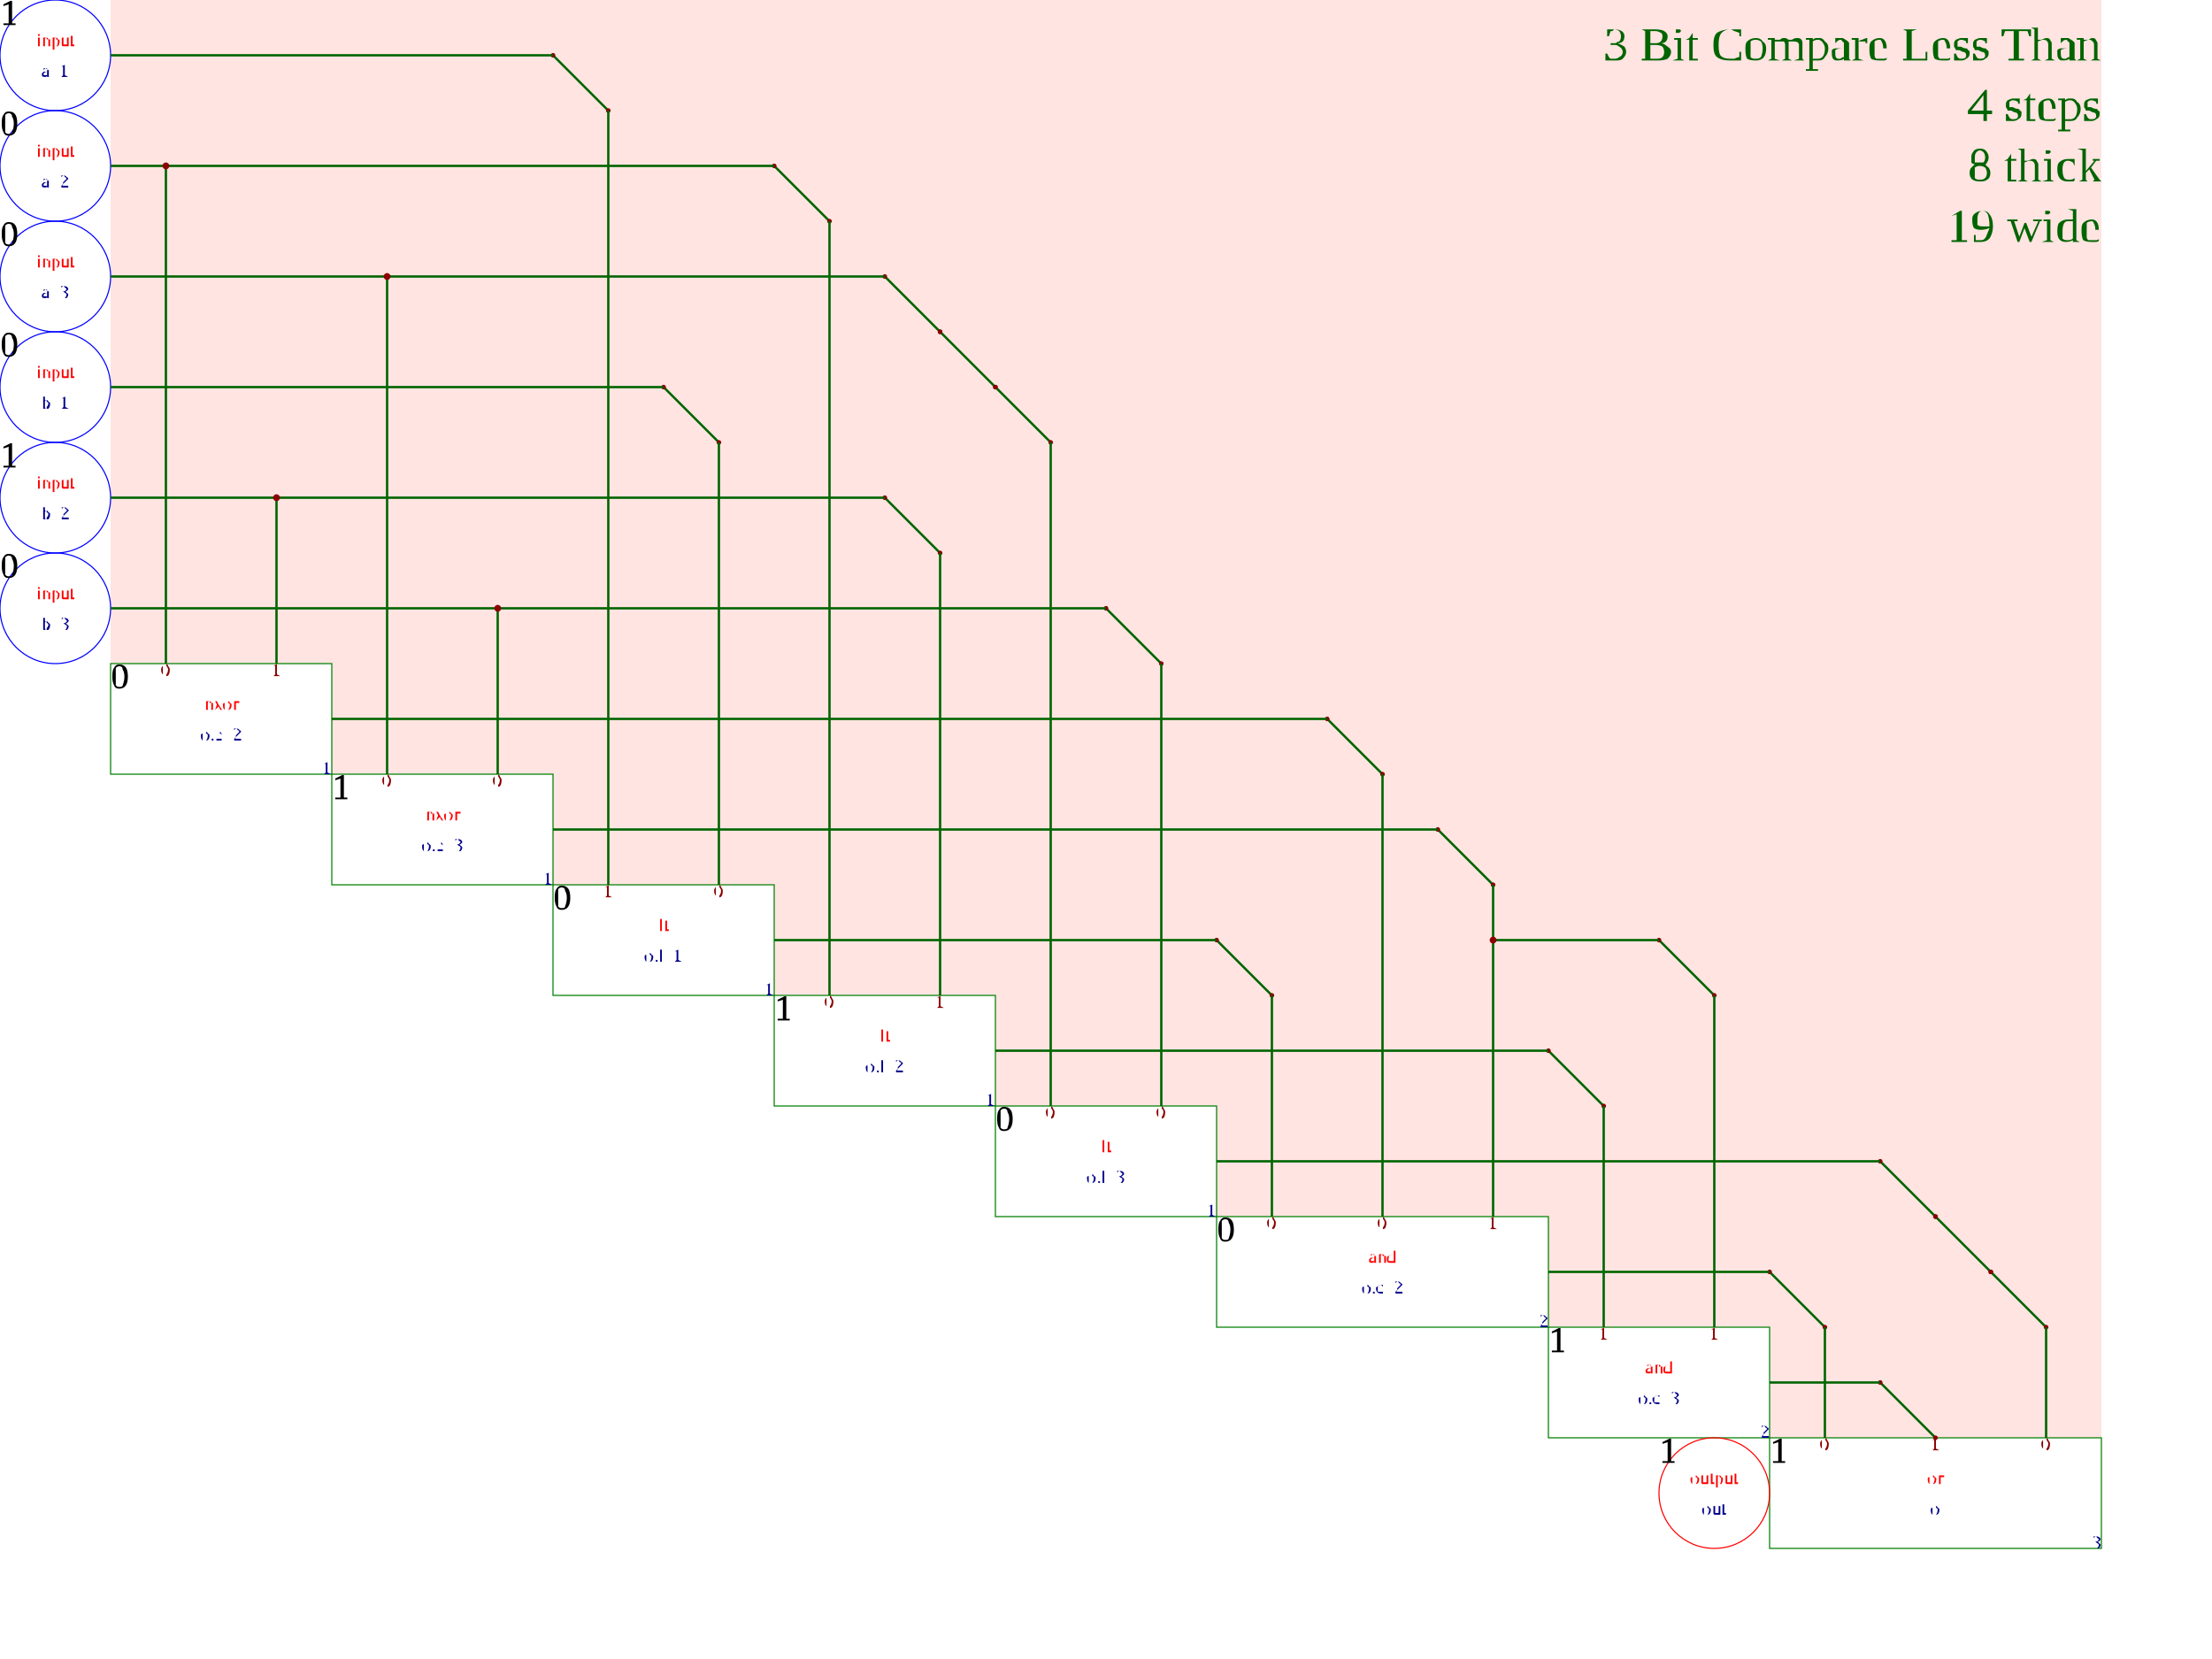
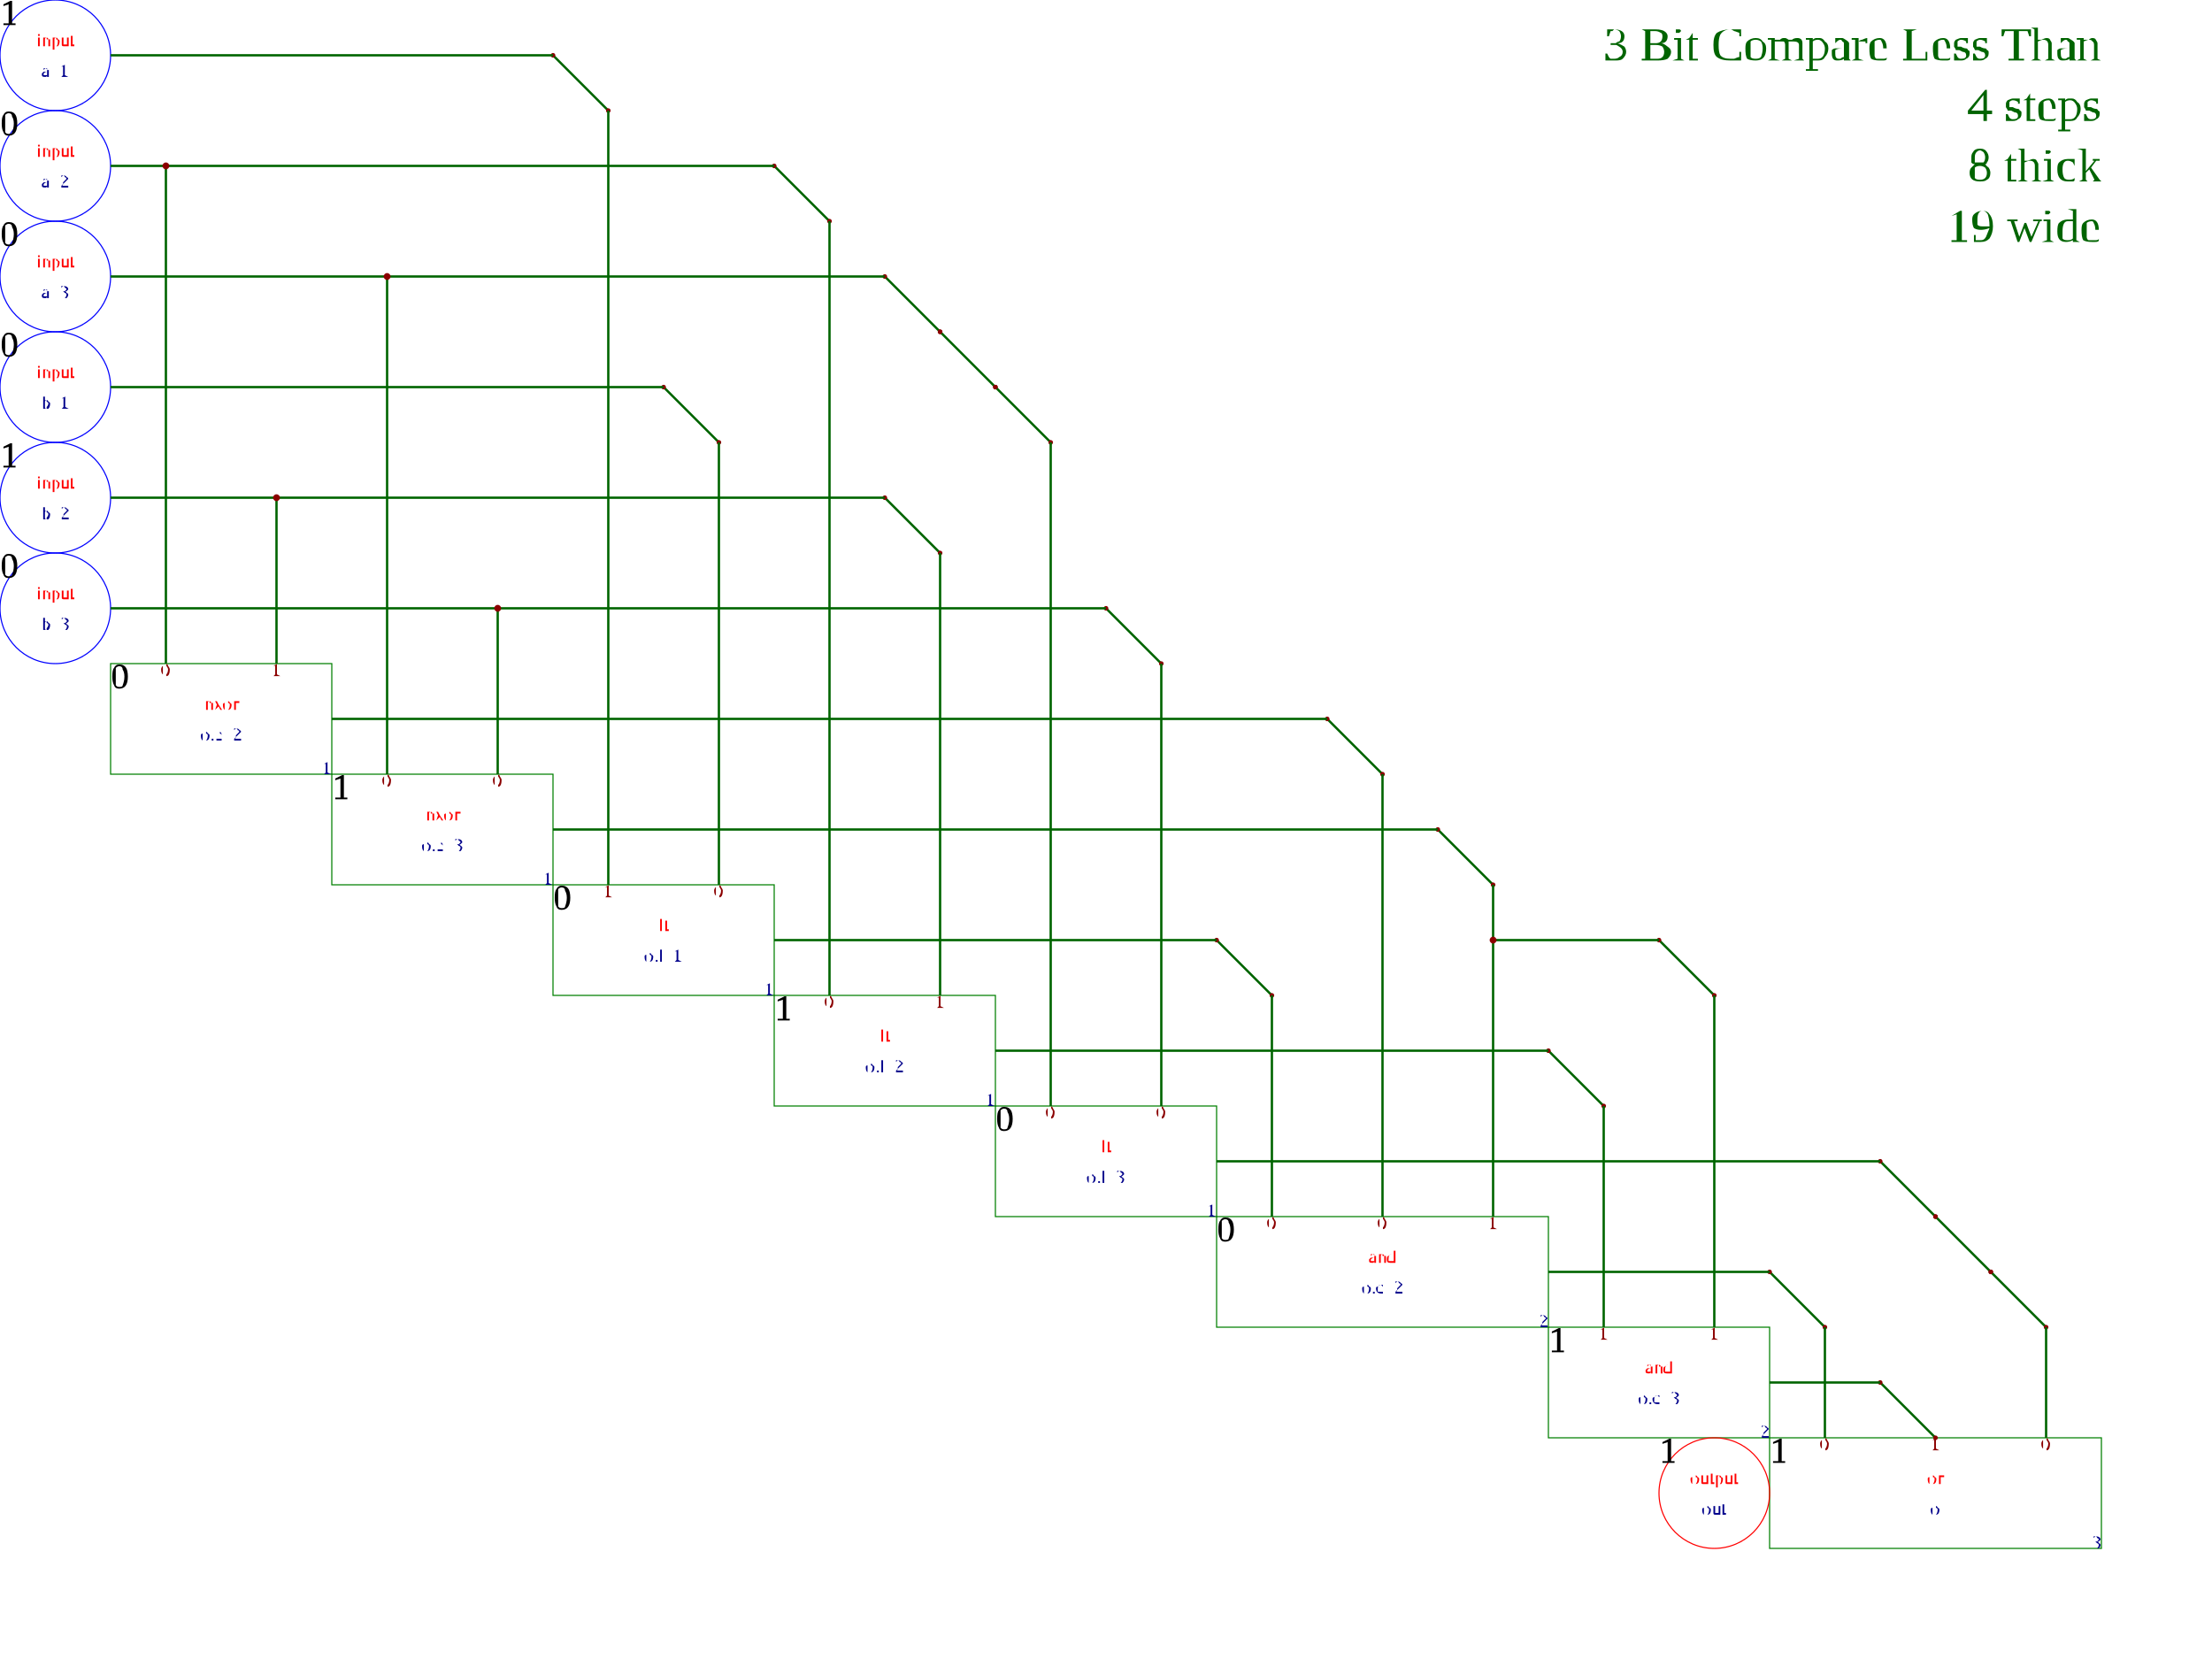
<svg xmlns="http://www.w3.org/2000/svg" height="100%" viewBox="0 0 20 15" width="100%">
-   <rect fill="mistyrose" font-size="0.167" height="1" stroke="transparent" stroke-width="0.01" width="18" x="1" y="0" />
-   <rect fill="mistyrose" font-size="0.167" height="1" stroke="transparent" stroke-width="0.01" width="18" x="1" y="1" />
-   <rect fill="mistyrose" font-size="0.167" height="1" stroke="transparent" stroke-width="0.01" width="18" x="1" y="2" />
-   <rect fill="mistyrose" font-size="0.167" height="1" stroke="transparent" stroke-width="0.01" width="18" x="1" y="3" />
-   <rect fill="mistyrose" font-size="0.167" height="1" stroke="transparent" stroke-width="0.01" width="18" x="1" y="4" />
-   <rect fill="mistyrose" font-size="0.167" height="1" stroke="transparent" stroke-width="0.01" width="18" x="1" y="5" />
-   <rect fill="mistyrose" font-size="0.167" height="1" stroke="transparent" stroke-width="0.01" width="16" x="3" y="6" />
-   <rect fill="mistyrose" font-size="0.167" height="1" stroke="transparent" stroke-width="0.01" width="14" x="5" y="7" />
-   <rect fill="mistyrose" font-size="0.167" height="1" stroke="transparent" stroke-width="0.01" width="12" x="7" y="8" />
-   <rect fill="mistyrose" font-size="0.167" height="1" stroke="transparent" stroke-width="0.01" width="10" x="9" y="9" />
-   <rect fill="mistyrose" font-size="0.167" height="1" stroke="transparent" stroke-width="0.01" width="8" x="11" y="10" />
-   <rect fill="mistyrose" font-size="0.167" height="1" stroke="transparent" stroke-width="0.01" width="5" x="14" y="11" />
-   <rect fill="mistyrose" font-size="0.167" height="1" stroke="transparent" stroke-width="0.01" width="3" x="16" y="12" />
  <text fill="darkGreen" font-size="0.438" stroke-width="0.027" text-anchor="end" x="19" y="0.547">3 Bit Compare Less Than
</text>
  <text fill="darkGreen" font-size="0.438" stroke-width="0.027" text-anchor="end" x="19" y="1.094">4 steps</text>
  <text fill="darkGreen" font-size="0.438" stroke-width="0.027" text-anchor="end" x="19" y="1.641">8 thick</text>
  <text fill="darkGreen" font-size="0.438" stroke-width="0.027" text-anchor="end" x="19" y="2.188">19 wide</text>
  <circle cx="0.5" cy="0.5" fill="transparent" font-size="0.167" r="0.5" stroke="blue" stroke-width="0.01" />
  <text dominant-baseline="hanging" fill="black" font-size="0.333" stroke-width="0.021" text-anchor="start" x="0" y="0">1</text>
  <text dominant-baseline="auto" fill="red" font-size="0.167" stroke-width="0.01" text-anchor="middle" x="0.5" y="0.417">input</text>
  <text dominant-baseline="hanging" fill="darkblue" font-size="0.167" stroke-width="0.01" text-anchor="middle" x="0.5" y="0.583">a_1</text>
  <circle cx="0.5" cy="1.5" fill="transparent" font-size="0.167" r="0.5" stroke="blue" stroke-width="0.01" />
  <text dominant-baseline="hanging" fill="black" font-size="0.333" stroke-width="0.021" text-anchor="start" x="0" y="1">0</text>
  <text dominant-baseline="auto" fill="red" font-size="0.167" stroke-width="0.01" text-anchor="middle" x="0.5" y="1.417">input</text>
  <text dominant-baseline="hanging" fill="darkblue" font-size="0.167" stroke-width="0.01" text-anchor="middle" x="0.5" y="1.583">a_2</text>
  <circle cx="0.5" cy="2.5" fill="transparent" font-size="0.167" r="0.5" stroke="blue" stroke-width="0.01" />
  <text dominant-baseline="hanging" fill="black" font-size="0.333" stroke-width="0.021" text-anchor="start" x="0" y="2">0</text>
  <text dominant-baseline="auto" fill="red" font-size="0.167" stroke-width="0.01" text-anchor="middle" x="0.5" y="2.417">input</text>
  <text dominant-baseline="hanging" fill="darkblue" font-size="0.167" stroke-width="0.01" text-anchor="middle" x="0.5" y="2.583">a_3</text>
  <circle cx="0.5" cy="3.5" fill="transparent" font-size="0.167" r="0.5" stroke="blue" stroke-width="0.01" />
  <text dominant-baseline="hanging" fill="black" font-size="0.333" stroke-width="0.021" text-anchor="start" x="0" y="3">0</text>
  <text dominant-baseline="auto" fill="red" font-size="0.167" stroke-width="0.01" text-anchor="middle" x="0.5" y="3.417">input</text>
  <text dominant-baseline="hanging" fill="darkblue" font-size="0.167" stroke-width="0.01" text-anchor="middle" x="0.5" y="3.583">b_1</text>
  <circle cx="0.5" cy="4.5" fill="transparent" font-size="0.167" r="0.5" stroke="blue" stroke-width="0.01" />
  <text dominant-baseline="hanging" fill="black" font-size="0.333" stroke-width="0.021" text-anchor="start" x="0" y="4">1</text>
  <text dominant-baseline="auto" fill="red" font-size="0.167" stroke-width="0.01" text-anchor="middle" x="0.5" y="4.417">input</text>
  <text dominant-baseline="hanging" fill="darkblue" font-size="0.167" stroke-width="0.01" text-anchor="middle" x="0.5" y="4.583">b_2</text>
  <circle cx="0.5" cy="5.5" fill="transparent" font-size="0.167" r="0.5" stroke="blue" stroke-width="0.01" />
  <text dominant-baseline="hanging" fill="black" font-size="0.333" stroke-width="0.021" text-anchor="start" x="0" y="5">0</text>
  <text dominant-baseline="auto" fill="red" font-size="0.167" stroke-width="0.01" text-anchor="middle" x="0.5" y="5.417">input</text>
  <text dominant-baseline="hanging" fill="darkblue" font-size="0.167" stroke-width="0.01" text-anchor="middle" x="0.5" y="5.583">b_3</text>
  <rect fill="transparent" font-size="0.167" height="1" stroke="green" stroke-width="0.01" width="2" x="1" y="6" />
  <text dominant-baseline="hanging" fill="black" font-size="0.333" stroke-width="0.021" text-anchor="start" x="1" y="6">0</text>
  <text fill="darkBlue" font-size="0.167" stroke-width="0.01" text-anchor="end" x="3" y="7">1</text>
  <text dominant-baseline="auto" fill="red" font-size="0.167" stroke-width="0.01" text-anchor="middle" x="2" y="6.417">nxor</text>
  <text dominant-baseline="hanging" fill="darkblue" font-size="0.167" stroke-width="0.01" text-anchor="middle" x="2" y="6.583">o.e_2</text>
  <text dominant-baseline="hanging" fill="darkRed" font-size="0.167" stroke-width="0.01" text-anchor="middle" x="1.5" y="6">0</text>
  <text dominant-baseline="hanging" fill="darkRed" font-size="0.167" stroke-width="0.01" text-anchor="middle" x="2.5" y="6">1</text>
  <rect fill="transparent" font-size="0.167" height="1" stroke="green" stroke-width="0.01" width="2" x="3" y="7" />
  <text dominant-baseline="hanging" fill="black" font-size="0.333" stroke-width="0.021" text-anchor="start" x="3" y="7">1</text>
  <text fill="darkBlue" font-size="0.167" stroke-width="0.01" text-anchor="end" x="5" y="8">1</text>
  <text dominant-baseline="auto" fill="red" font-size="0.167" stroke-width="0.01" text-anchor="middle" x="4" y="7.417">nxor</text>
  <text dominant-baseline="hanging" fill="darkblue" font-size="0.167" stroke-width="0.01" text-anchor="middle" x="4" y="7.583">o.e_3</text>
  <text dominant-baseline="hanging" fill="darkRed" font-size="0.167" stroke-width="0.01" text-anchor="middle" x="3.5" y="7">0</text>
  <text dominant-baseline="hanging" fill="darkRed" font-size="0.167" stroke-width="0.01" text-anchor="middle" x="4.5" y="7">0</text>
  <rect fill="transparent" font-size="0.167" height="1" stroke="green" stroke-width="0.01" width="2" x="5" y="8" />
  <text dominant-baseline="hanging" fill="black" font-size="0.333" stroke-width="0.021" text-anchor="start" x="5" y="8">0</text>
  <text fill="darkBlue" font-size="0.167" stroke-width="0.01" text-anchor="end" x="7" y="9">1</text>
  <text dominant-baseline="auto" fill="red" font-size="0.167" stroke-width="0.01" text-anchor="middle" x="6" y="8.417">lt</text>
  <text dominant-baseline="hanging" fill="darkblue" font-size="0.167" stroke-width="0.01" text-anchor="middle" x="6" y="8.583">o.l_1</text>
  <text dominant-baseline="hanging" fill="darkRed" font-size="0.167" stroke-width="0.01" text-anchor="middle" x="5.5" y="8">1</text>
  <text dominant-baseline="hanging" fill="darkRed" font-size="0.167" stroke-width="0.01" text-anchor="middle" x="6.5" y="8">0</text>
  <rect fill="transparent" font-size="0.167" height="1" stroke="green" stroke-width="0.01" width="2" x="7" y="9" />
  <text dominant-baseline="hanging" fill="black" font-size="0.333" stroke-width="0.021" text-anchor="start" x="7" y="9">1</text>
  <text fill="darkBlue" font-size="0.167" stroke-width="0.01" text-anchor="end" x="9" y="10">1</text>
  <text dominant-baseline="auto" fill="red" font-size="0.167" stroke-width="0.01" text-anchor="middle" x="8" y="9.417">lt</text>
  <text dominant-baseline="hanging" fill="darkblue" font-size="0.167" stroke-width="0.01" text-anchor="middle" x="8" y="9.583">o.l_2</text>
  <text dominant-baseline="hanging" fill="darkRed" font-size="0.167" stroke-width="0.01" text-anchor="middle" x="7.5" y="9">0</text>
  <text dominant-baseline="hanging" fill="darkRed" font-size="0.167" stroke-width="0.01" text-anchor="middle" x="8.5" y="9">1</text>
  <rect fill="transparent" font-size="0.167" height="1" stroke="green" stroke-width="0.01" width="2" x="9" y="10" />
  <text dominant-baseline="hanging" fill="black" font-size="0.333" stroke-width="0.021" text-anchor="start" x="9" y="10">0</text>
  <text fill="darkBlue" font-size="0.167" stroke-width="0.01" text-anchor="end" x="11" y="11">1</text>
  <text dominant-baseline="auto" fill="red" font-size="0.167" stroke-width="0.01" text-anchor="middle" x="10" y="10.417">lt</text>
  <text dominant-baseline="hanging" fill="darkblue" font-size="0.167" stroke-width="0.01" text-anchor="middle" x="10" y="10.583">o.l_3</text>
  <text dominant-baseline="hanging" fill="darkRed" font-size="0.167" stroke-width="0.01" text-anchor="middle" x="9.5" y="10">0</text>
  <text dominant-baseline="hanging" fill="darkRed" font-size="0.167" stroke-width="0.01" text-anchor="middle" x="10.5" y="10">0</text>
  <rect fill="transparent" font-size="0.167" height="1" stroke="green" stroke-width="0.01" width="3" x="11" y="11" />
  <text dominant-baseline="hanging" fill="black" font-size="0.333" stroke-width="0.021" text-anchor="start" x="11" y="11">0</text>
  <text fill="darkBlue" font-size="0.167" stroke-width="0.01" text-anchor="end" x="14" y="12">2</text>
  <text dominant-baseline="auto" fill="red" font-size="0.167" stroke-width="0.01" text-anchor="middle" x="12.5" y="11.417">and</text>
  <text dominant-baseline="hanging" fill="darkblue" font-size="0.167" stroke-width="0.01" text-anchor="middle" x="12.5" y="11.583">o.c_2</text>
  <text dominant-baseline="hanging" fill="darkRed" font-size="0.167" stroke-width="0.01" text-anchor="middle" x="11.5" y="11">0</text>
  <text dominant-baseline="hanging" fill="darkRed" font-size="0.167" stroke-width="0.01" text-anchor="middle" x="12.5" y="11">0</text>
  <text dominant-baseline="hanging" fill="darkRed" font-size="0.167" stroke-width="0.01" text-anchor="middle" x="13.5" y="11">1</text>
  <rect fill="transparent" font-size="0.167" height="1" stroke="green" stroke-width="0.01" width="2" x="14" y="12" />
  <text dominant-baseline="hanging" fill="black" font-size="0.333" stroke-width="0.021" text-anchor="start" x="14" y="12">1</text>
  <text fill="darkBlue" font-size="0.167" stroke-width="0.01" text-anchor="end" x="16" y="13">2</text>
  <text dominant-baseline="auto" fill="red" font-size="0.167" stroke-width="0.01" text-anchor="middle" x="15" y="12.417">and</text>
  <text dominant-baseline="hanging" fill="darkblue" font-size="0.167" stroke-width="0.01" text-anchor="middle" x="15" y="12.583">o.c_3</text>
  <text dominant-baseline="hanging" fill="darkRed" font-size="0.167" stroke-width="0.01" text-anchor="middle" x="14.5" y="12">1</text>
  <text dominant-baseline="hanging" fill="darkRed" font-size="0.167" stroke-width="0.01" text-anchor="middle" x="15.5" y="12">1</text>
  <rect fill="transparent" font-size="0.167" height="1" stroke="green" stroke-width="0.01" width="3" x="16" y="13" />
  <text dominant-baseline="hanging" fill="black" font-size="0.333" stroke-width="0.021" text-anchor="start" x="16" y="13">1</text>
  <text fill="darkBlue" font-size="0.167" stroke-width="0.01" text-anchor="end" x="19" y="14">3</text>
  <text dominant-baseline="auto" fill="red" font-size="0.167" stroke-width="0.01" text-anchor="middle" x="17.5" y="13.417">or</text>
  <text dominant-baseline="hanging" fill="darkblue" font-size="0.167" stroke-width="0.01" text-anchor="middle" x="17.5" y="13.583">o</text>
  <text dominant-baseline="hanging" fill="darkRed" font-size="0.167" stroke-width="0.01" text-anchor="middle" x="16.5" y="13">0</text>
  <text dominant-baseline="hanging" fill="darkRed" font-size="0.167" stroke-width="0.01" text-anchor="middle" x="17.5" y="13">1</text>
  <text dominant-baseline="hanging" fill="darkRed" font-size="0.167" stroke-width="0.01" text-anchor="middle" x="18.5" y="13">0</text>
  <circle cx="15.5" cy="13.5" fill="transparent" font-size="0.167" r="0.5" stroke="red" stroke-width="0.01" />
  <text dominant-baseline="hanging" fill="black" font-size="0.333" stroke-width="0.021" text-anchor="start" x="15" y="13">1</text>
  <text dominant-baseline="auto" fill="red" font-size="0.167" stroke-width="0.01" text-anchor="middle" x="15.5" y="13.417">output</text>
  <text dominant-baseline="hanging" fill="darkblue" font-size="0.167" stroke-width="0.01" text-anchor="middle" x="15.5" y="13.583">out</text>
  <line fill="transparent" font-size="0.167" stroke="darkgreen" stroke-width="0.021" x1="1" x2="2" y1="1.5" y2="1.5" />
  <line fill="transparent" font-size="0.167" stroke="darkgreen" stroke-width="0.021" x1="1.5" x2="1.5" y1="1.5" y2="2" />
  <circle cx="1.5" cy="1.5" fill="darkRed" font-size="0.167" r="0.031" stroke-width="0.01" />
  <line fill="transparent" font-size="0.167" stroke="darkgreen" stroke-width="0.021" x1="2" x2="3" y1="4.5" y2="4.5" />
  <line fill="transparent" font-size="0.167" stroke="darkgreen" stroke-width="0.021" x1="2.5" x2="2.5" y1="4.5" y2="5" />
  <circle cx="2.5" cy="4.5" fill="darkRed" font-size="0.167" r="0.031" stroke-width="0.01" />
  <line fill="transparent" font-size="0.167" stroke="darkgreen" stroke-width="0.021" x1="3" x2="4" y1="2.5" y2="2.5" />
  <line fill="transparent" font-size="0.167" stroke="darkgreen" stroke-width="0.021" x1="3.5" x2="3.5" y1="2.5" y2="3" />
  <circle cx="3.5" cy="2.5" fill="darkRed" font-size="0.167" r="0.031" stroke-width="0.01" />
  <line fill="transparent" font-size="0.167" stroke="darkgreen" stroke-width="0.021" x1="4" x2="5" y1="5.5" y2="5.5" />
  <line fill="transparent" font-size="0.167" stroke="darkgreen" stroke-width="0.021" x1="4.5" x2="4.5" y1="5.5" y2="6" />
  <circle cx="4.5" cy="5.5" fill="darkRed" font-size="0.167" r="0.031" stroke-width="0.01" />
  <line fill="transparent" font-size="0.167" stroke="darkgreen" stroke-width="0.021" x1="5" x2="5.5" y1="0.5" y2="1" />
  <circle cx="5" cy="0.5" fill="darkRed" font-size="0.167" r="0.021" stroke-width="0.01" />
  <circle cx="5.5" cy="1" fill="darkRed" font-size="0.167" r="0.021" stroke-width="0.01" />
  <line fill="transparent" font-size="0.167" stroke="darkgreen" stroke-width="0.021" x1="6" x2="6.5" y1="3.5" y2="4" />
  <circle cx="6" cy="3.5" fill="darkRed" font-size="0.167" r="0.021" stroke-width="0.01" />
  <circle cx="6.5" cy="4" fill="darkRed" font-size="0.167" r="0.021" stroke-width="0.01" />
  <line fill="transparent" font-size="0.167" stroke="darkgreen" stroke-width="0.021" x1="7" x2="7.5" y1="1.5" y2="2" />
  <circle cx="7" cy="1.5" fill="darkRed" font-size="0.167" r="0.021" stroke-width="0.01" />
  <circle cx="7.5" cy="2" fill="darkRed" font-size="0.167" r="0.021" stroke-width="0.01" />
  <line fill="transparent" font-size="0.167" stroke="darkgreen" stroke-width="0.021" x1="8" x2="8.5" y1="2.5" y2="3" />
  <circle cx="8" cy="2.5" fill="darkRed" font-size="0.167" r="0.021" stroke-width="0.01" />
  <circle cx="8.5" cy="3" fill="darkRed" font-size="0.167" r="0.021" stroke-width="0.01" />
  <line fill="transparent" font-size="0.167" stroke="darkgreen" stroke-width="0.021" x1="8.5" x2="9" y1="3" y2="3.5" />
  <circle cx="8.5" cy="3" fill="darkRed" font-size="0.167" r="0.021" stroke-width="0.01" />
  <circle cx="9" cy="3.5" fill="darkRed" font-size="0.167" r="0.021" stroke-width="0.01" />
  <line fill="transparent" font-size="0.167" stroke="darkgreen" stroke-width="0.021" x1="8" x2="8.5" y1="4.5" y2="5" />
  <circle cx="8" cy="4.5" fill="darkRed" font-size="0.167" r="0.021" stroke-width="0.01" />
  <circle cx="8.5" cy="5" fill="darkRed" font-size="0.167" r="0.021" stroke-width="0.01" />
  <line fill="transparent" font-size="0.167" stroke="darkgreen" stroke-width="0.021" x1="9" x2="9.5" y1="3.5" y2="4" />
  <circle cx="9" cy="3.5" fill="darkRed" font-size="0.167" r="0.021" stroke-width="0.01" />
  <circle cx="9.5" cy="4" fill="darkRed" font-size="0.167" r="0.021" stroke-width="0.01" />
  <line fill="transparent" font-size="0.167" stroke="darkgreen" stroke-width="0.021" x1="10" x2="10.5" y1="5.5" y2="6" />
  <circle cx="10" cy="5.5" fill="darkRed" font-size="0.167" r="0.021" stroke-width="0.01" />
  <circle cx="10.5" cy="6" fill="darkRed" font-size="0.167" r="0.021" stroke-width="0.01" />
  <line fill="transparent" font-size="0.167" stroke="darkgreen" stroke-width="0.021" x1="11" x2="11.5" y1="8.5" y2="9" />
  <circle cx="11" cy="8.5" fill="darkRed" font-size="0.167" r="0.021" stroke-width="0.01" />
  <circle cx="11.5" cy="9" fill="darkRed" font-size="0.167" r="0.021" stroke-width="0.01" />
  <line fill="transparent" font-size="0.167" stroke="darkgreen" stroke-width="0.021" x1="12" x2="12.5" y1="6.5" y2="7" />
  <circle cx="12" cy="6.5" fill="darkRed" font-size="0.167" r="0.021" stroke-width="0.01" />
  <circle cx="12.5" cy="7" fill="darkRed" font-size="0.167" r="0.021" stroke-width="0.01" />
  <line fill="transparent" font-size="0.167" stroke="darkgreen" stroke-width="0.021" x1="13" x2="13.5" y1="7.5" y2="8" />
  <circle cx="13" cy="7.5" fill="darkRed" font-size="0.167" r="0.021" stroke-width="0.01" />
  <circle cx="13.5" cy="8" fill="darkRed" font-size="0.167" r="0.021" stroke-width="0.01" />
  <line fill="transparent" font-size="0.167" stroke="darkgreen" stroke-width="0.021" x1="13.5" x2="13.5" y1="8" y2="9" />
  <line fill="transparent" font-size="0.167" stroke="darkgreen" stroke-width="0.021" x1="13.5" x2="14" y1="8.5" y2="8.5" />
  <circle cx="13.5" cy="8.5" fill="darkRed" font-size="0.167" r="0.031" stroke-width="0.01" />
  <line fill="transparent" font-size="0.167" stroke="darkgreen" stroke-width="0.021" x1="14" x2="14.5" y1="9.5" y2="10" />
  <circle cx="14" cy="9.5" fill="darkRed" font-size="0.167" r="0.021" stroke-width="0.01" />
  <circle cx="14.5" cy="10" fill="darkRed" font-size="0.167" r="0.021" stroke-width="0.01" />
  <line fill="transparent" font-size="0.167" stroke="darkgreen" stroke-width="0.021" x1="15" x2="15.5" y1="8.5" y2="9" />
  <circle cx="15" cy="8.5" fill="darkRed" font-size="0.167" r="0.021" stroke-width="0.01" />
  <circle cx="15.5" cy="9" fill="darkRed" font-size="0.167" r="0.021" stroke-width="0.01" />
  <line fill="transparent" font-size="0.167" stroke="darkgreen" stroke-width="0.021" x1="16" x2="16.5" y1="11.5" y2="12" />
  <circle cx="16" cy="11.5" fill="darkRed" font-size="0.167" r="0.021" stroke-width="0.01" />
  <circle cx="16.5" cy="12" fill="darkRed" font-size="0.167" r="0.021" stroke-width="0.01" />
  <line fill="transparent" font-size="0.167" stroke="darkgreen" stroke-width="0.021" x1="17" x2="17.5" y1="10.5" y2="11" />
  <circle cx="17" cy="10.5" fill="darkRed" font-size="0.167" r="0.021" stroke-width="0.01" />
  <circle cx="17.5" cy="11" fill="darkRed" font-size="0.167" r="0.021" stroke-width="0.01" />
  <line fill="transparent" font-size="0.167" stroke="darkgreen" stroke-width="0.021" x1="17.5" x2="18" y1="11" y2="11.5" />
  <circle cx="17.5" cy="11" fill="darkRed" font-size="0.167" r="0.021" stroke-width="0.01" />
  <circle cx="18" cy="11.5" fill="darkRed" font-size="0.167" r="0.021" stroke-width="0.01" />
  <line fill="transparent" font-size="0.167" stroke="darkgreen" stroke-width="0.021" x1="17" x2="17.5" y1="12.5" y2="13" />
  <circle cx="17" cy="12.5" fill="darkRed" font-size="0.167" r="0.021" stroke-width="0.01" />
  <circle cx="17.5" cy="13" fill="darkRed" font-size="0.167" r="0.021" stroke-width="0.01" />
  <line fill="transparent" font-size="0.167" stroke="darkgreen" stroke-width="0.021" x1="18" x2="18.5" y1="11.5" y2="12" />
  <circle cx="18" cy="11.5" fill="darkRed" font-size="0.167" r="0.021" stroke-width="0.01" />
  <circle cx="18.5" cy="12" fill="darkRed" font-size="0.167" r="0.021" stroke-width="0.01" />
  <line fill="transparent" font-size="0.167" stroke="darkgreen" stroke-width="0.021" x1="1" x2="5" y1="0.5" y2="0.5" />
  <line fill="transparent" font-size="0.167" stroke="darkgreen" stroke-width="0.021" x1="1" x2="3" y1="2.5" y2="2.5" />
  <line fill="transparent" font-size="0.167" stroke="darkgreen" stroke-width="0.021" x1="1.5" x2="1.5" y1="2" y2="6" />
  <line fill="transparent" font-size="0.167" stroke="darkgreen" stroke-width="0.021" x1="1" x2="6" y1="3.5" y2="3.5" />
  <line fill="transparent" font-size="0.167" stroke="darkgreen" stroke-width="0.021" x1="1" x2="2" y1="4.5" y2="4.5" />
  <line fill="transparent" font-size="0.167" stroke="darkgreen" stroke-width="0.021" x1="1" x2="4" y1="5.5" y2="5.5" />
  <line fill="transparent" font-size="0.167" stroke="darkgreen" stroke-width="0.021" x1="2" x2="7" y1="1.5" y2="1.5" />
  <line fill="transparent" font-size="0.167" stroke="darkgreen" stroke-width="0.021" x1="2.5" x2="2.5" y1="5" y2="6" />
  <line fill="transparent" font-size="0.167" stroke="darkgreen" stroke-width="0.021" x1="3.5" x2="3.5" y1="3" y2="7" />
  <line fill="transparent" font-size="0.167" stroke="darkgreen" stroke-width="0.021" x1="3" x2="8" y1="4.5" y2="4.5" />
  <line fill="transparent" font-size="0.167" stroke="darkgreen" stroke-width="0.021" x1="3" x2="12" y1="6.5" y2="6.5" />
  <line fill="transparent" font-size="0.167" stroke="darkgreen" stroke-width="0.021" x1="4" x2="8" y1="2.5" y2="2.5" />
  <line fill="transparent" font-size="0.167" stroke="darkgreen" stroke-width="0.021" x1="4.5" x2="4.5" y1="6" y2="7" />
  <line fill="transparent" font-size="0.167" stroke="darkgreen" stroke-width="0.021" x1="5.5" x2="5.5" y1="1" y2="8" />
  <line fill="transparent" font-size="0.167" stroke="darkgreen" stroke-width="0.021" x1="5" x2="10" y1="5.5" y2="5.5" />
  <line fill="transparent" font-size="0.167" stroke="darkgreen" stroke-width="0.021" x1="5" x2="13" y1="7.5" y2="7.5" />
  <line fill="transparent" font-size="0.167" stroke="darkgreen" stroke-width="0.021" x1="6.5" x2="6.5" y1="4" y2="8" />
  <line fill="transparent" font-size="0.167" stroke="darkgreen" stroke-width="0.021" x1="7.5" x2="7.5" y1="2" y2="9" />
  <line fill="transparent" font-size="0.167" stroke="darkgreen" stroke-width="0.021" x1="7" x2="11" y1="8.5" y2="8.5" />
  <line fill="transparent" font-size="0.167" stroke="darkgreen" stroke-width="0.021" x1="8.5" x2="8.5" y1="5" y2="9" />
  <line fill="transparent" font-size="0.167" stroke="darkgreen" stroke-width="0.021" x1="9.5" x2="9.5" y1="4" y2="10" />
  <line fill="transparent" font-size="0.167" stroke="darkgreen" stroke-width="0.021" x1="9" x2="14" y1="9.5" y2="9.5" />
  <line fill="transparent" font-size="0.167" stroke="darkgreen" stroke-width="0.021" x1="10.5" x2="10.5" y1="6" y2="10" />
  <line fill="transparent" font-size="0.167" stroke="darkgreen" stroke-width="0.021" x1="11.5" x2="11.5" y1="9" y2="11" />
  <line fill="transparent" font-size="0.167" stroke="darkgreen" stroke-width="0.021" x1="11" x2="17" y1="10.5" y2="10.5" />
  <line fill="transparent" font-size="0.167" stroke="darkgreen" stroke-width="0.021" x1="12.5" x2="12.5" y1="7" y2="11" />
  <line fill="transparent" font-size="0.167" stroke="darkgreen" stroke-width="0.021" x1="13.5" x2="13.5" y1="9" y2="11" />
  <line fill="transparent" font-size="0.167" stroke="darkgreen" stroke-width="0.021" x1="14" x2="15" y1="8.5" y2="8.5" />
  <line fill="transparent" font-size="0.167" stroke="darkgreen" stroke-width="0.021" x1="14.5" x2="14.5" y1="10" y2="12" />
  <line fill="transparent" font-size="0.167" stroke="darkgreen" stroke-width="0.021" x1="14" x2="16" y1="11.5" y2="11.5" />
  <line fill="transparent" font-size="0.167" stroke="darkgreen" stroke-width="0.021" x1="15.5" x2="15.5" y1="9" y2="12" />
  <line fill="transparent" font-size="0.167" stroke="darkgreen" stroke-width="0.021" x1="16" x2="17" y1="12.5" y2="12.5" />
  <line fill="transparent" font-size="0.167" stroke="darkgreen" stroke-width="0.021" x1="16.5" x2="16.5" y1="12" y2="13" />
  <line fill="transparent" font-size="0.167" stroke="darkgreen" stroke-width="0.021" x1="18.5" x2="18.5" y1="12" y2="13" />
</svg>
